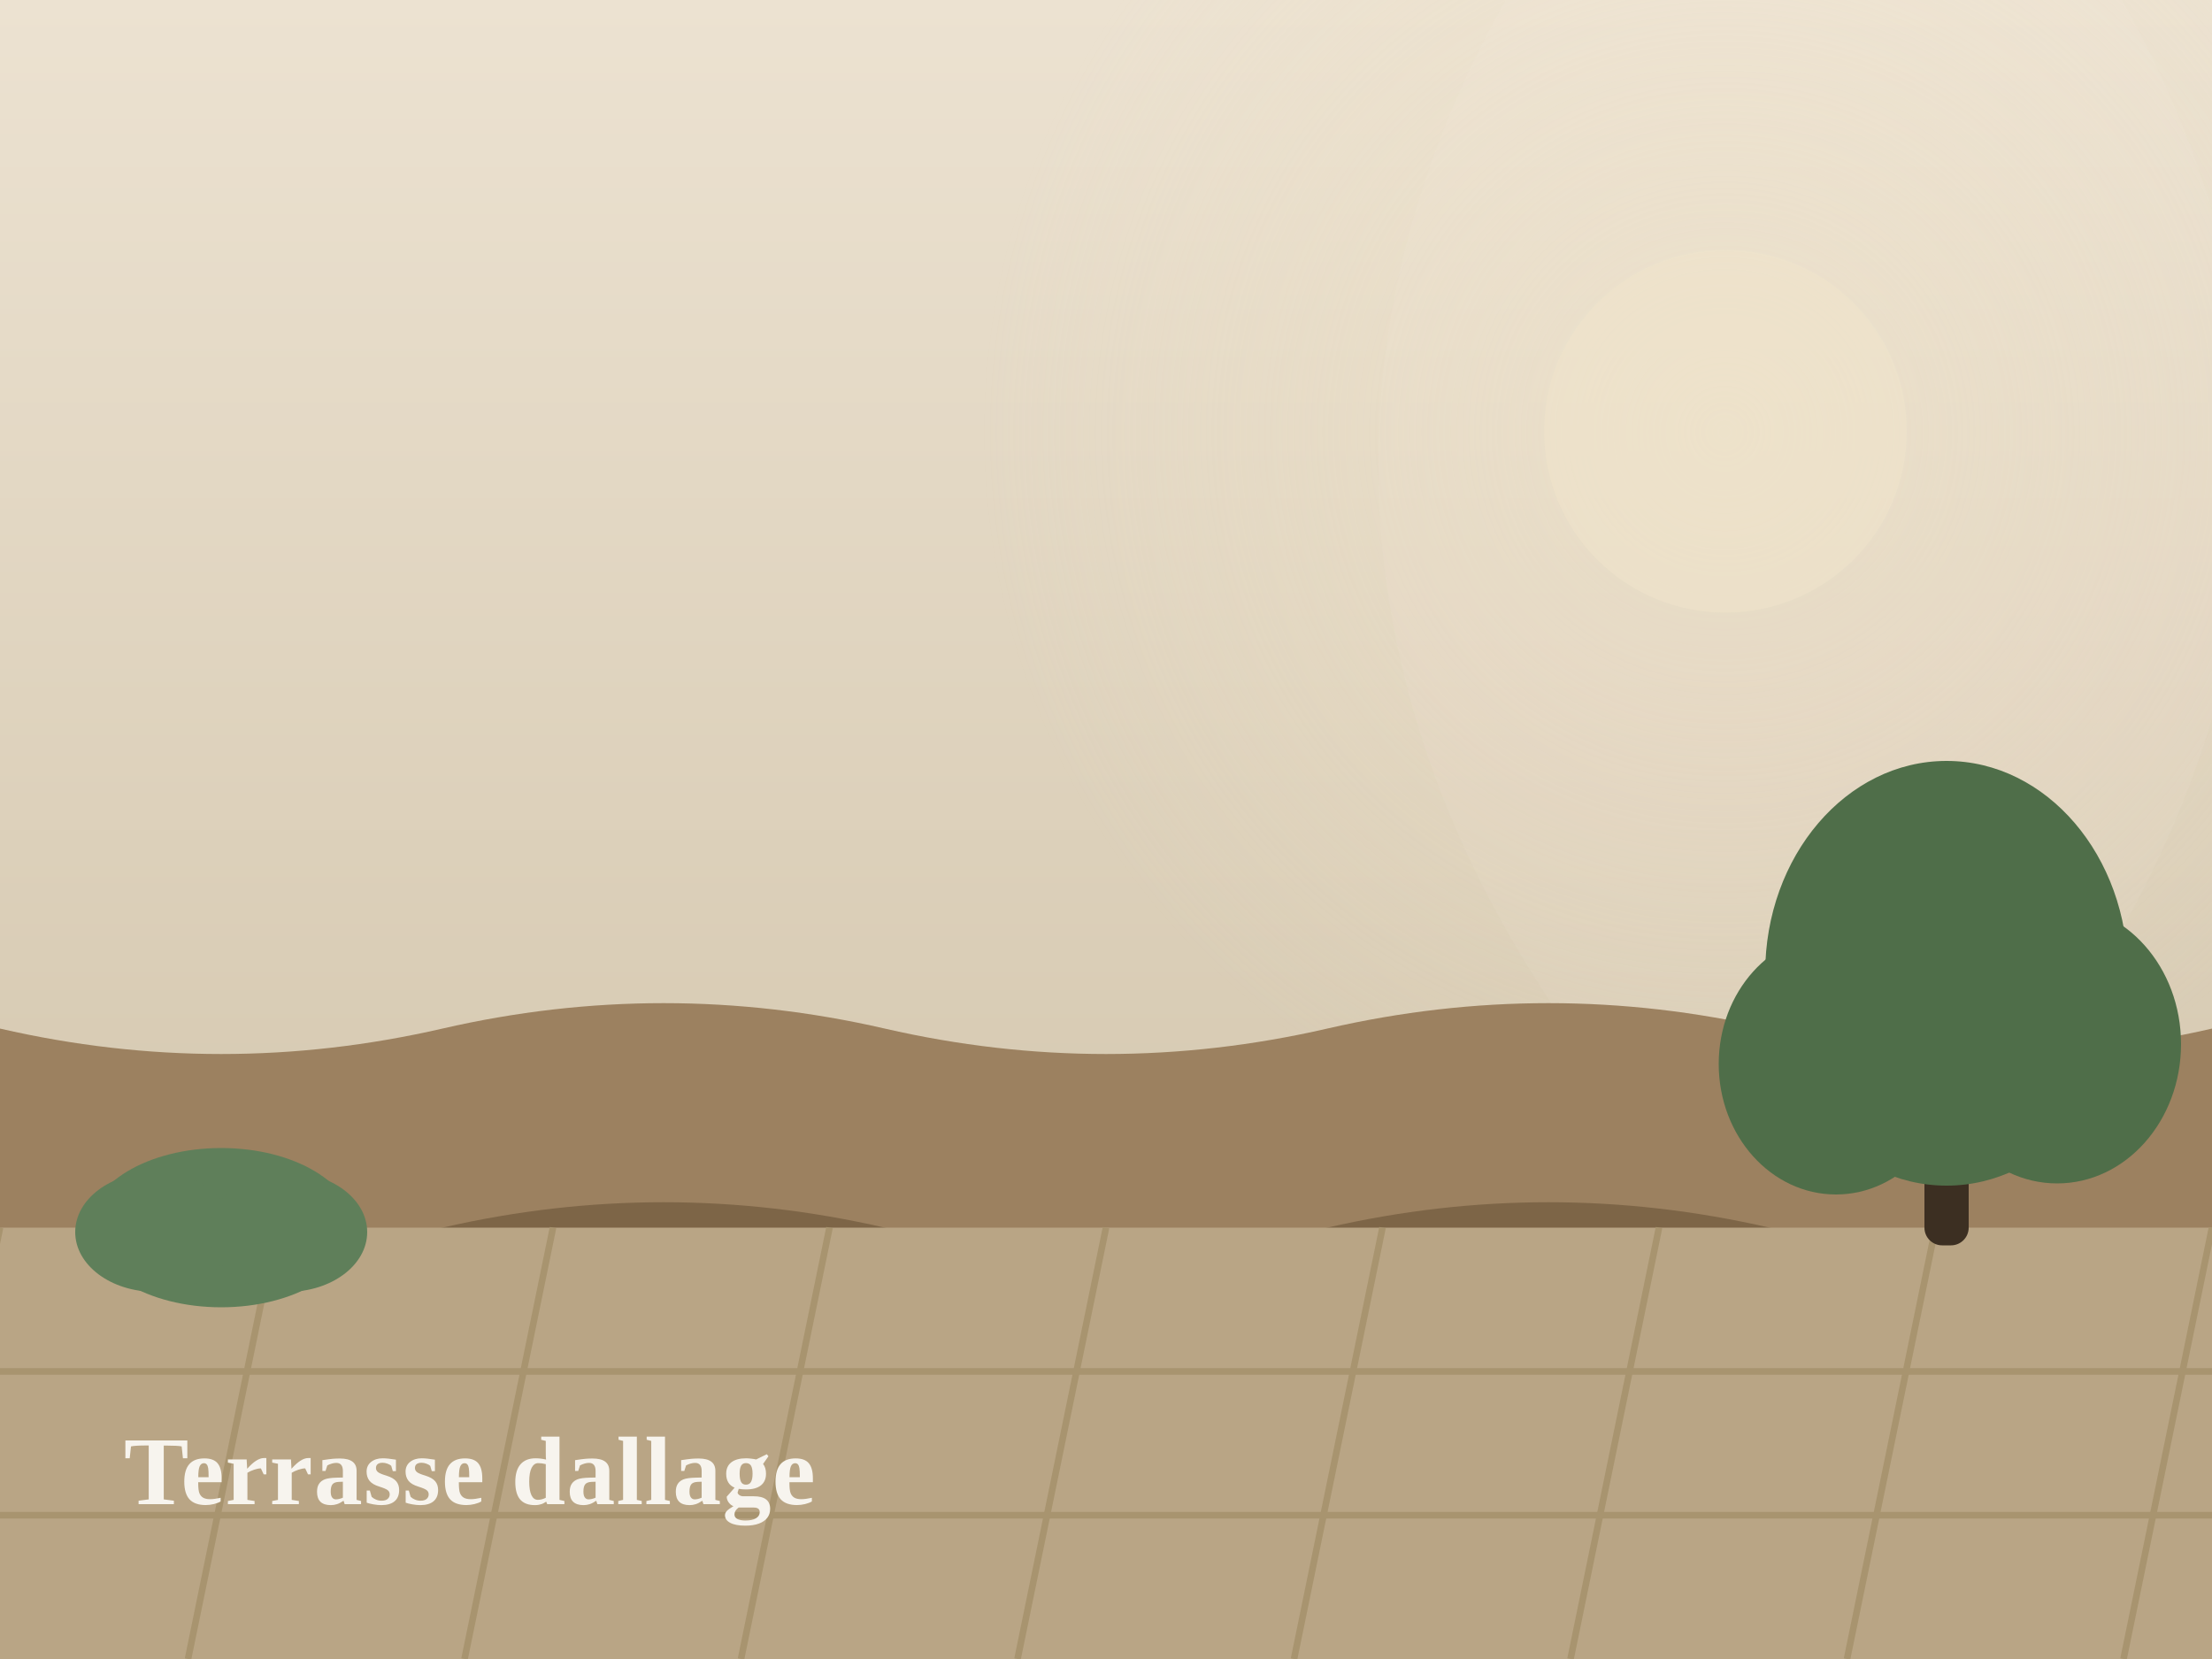
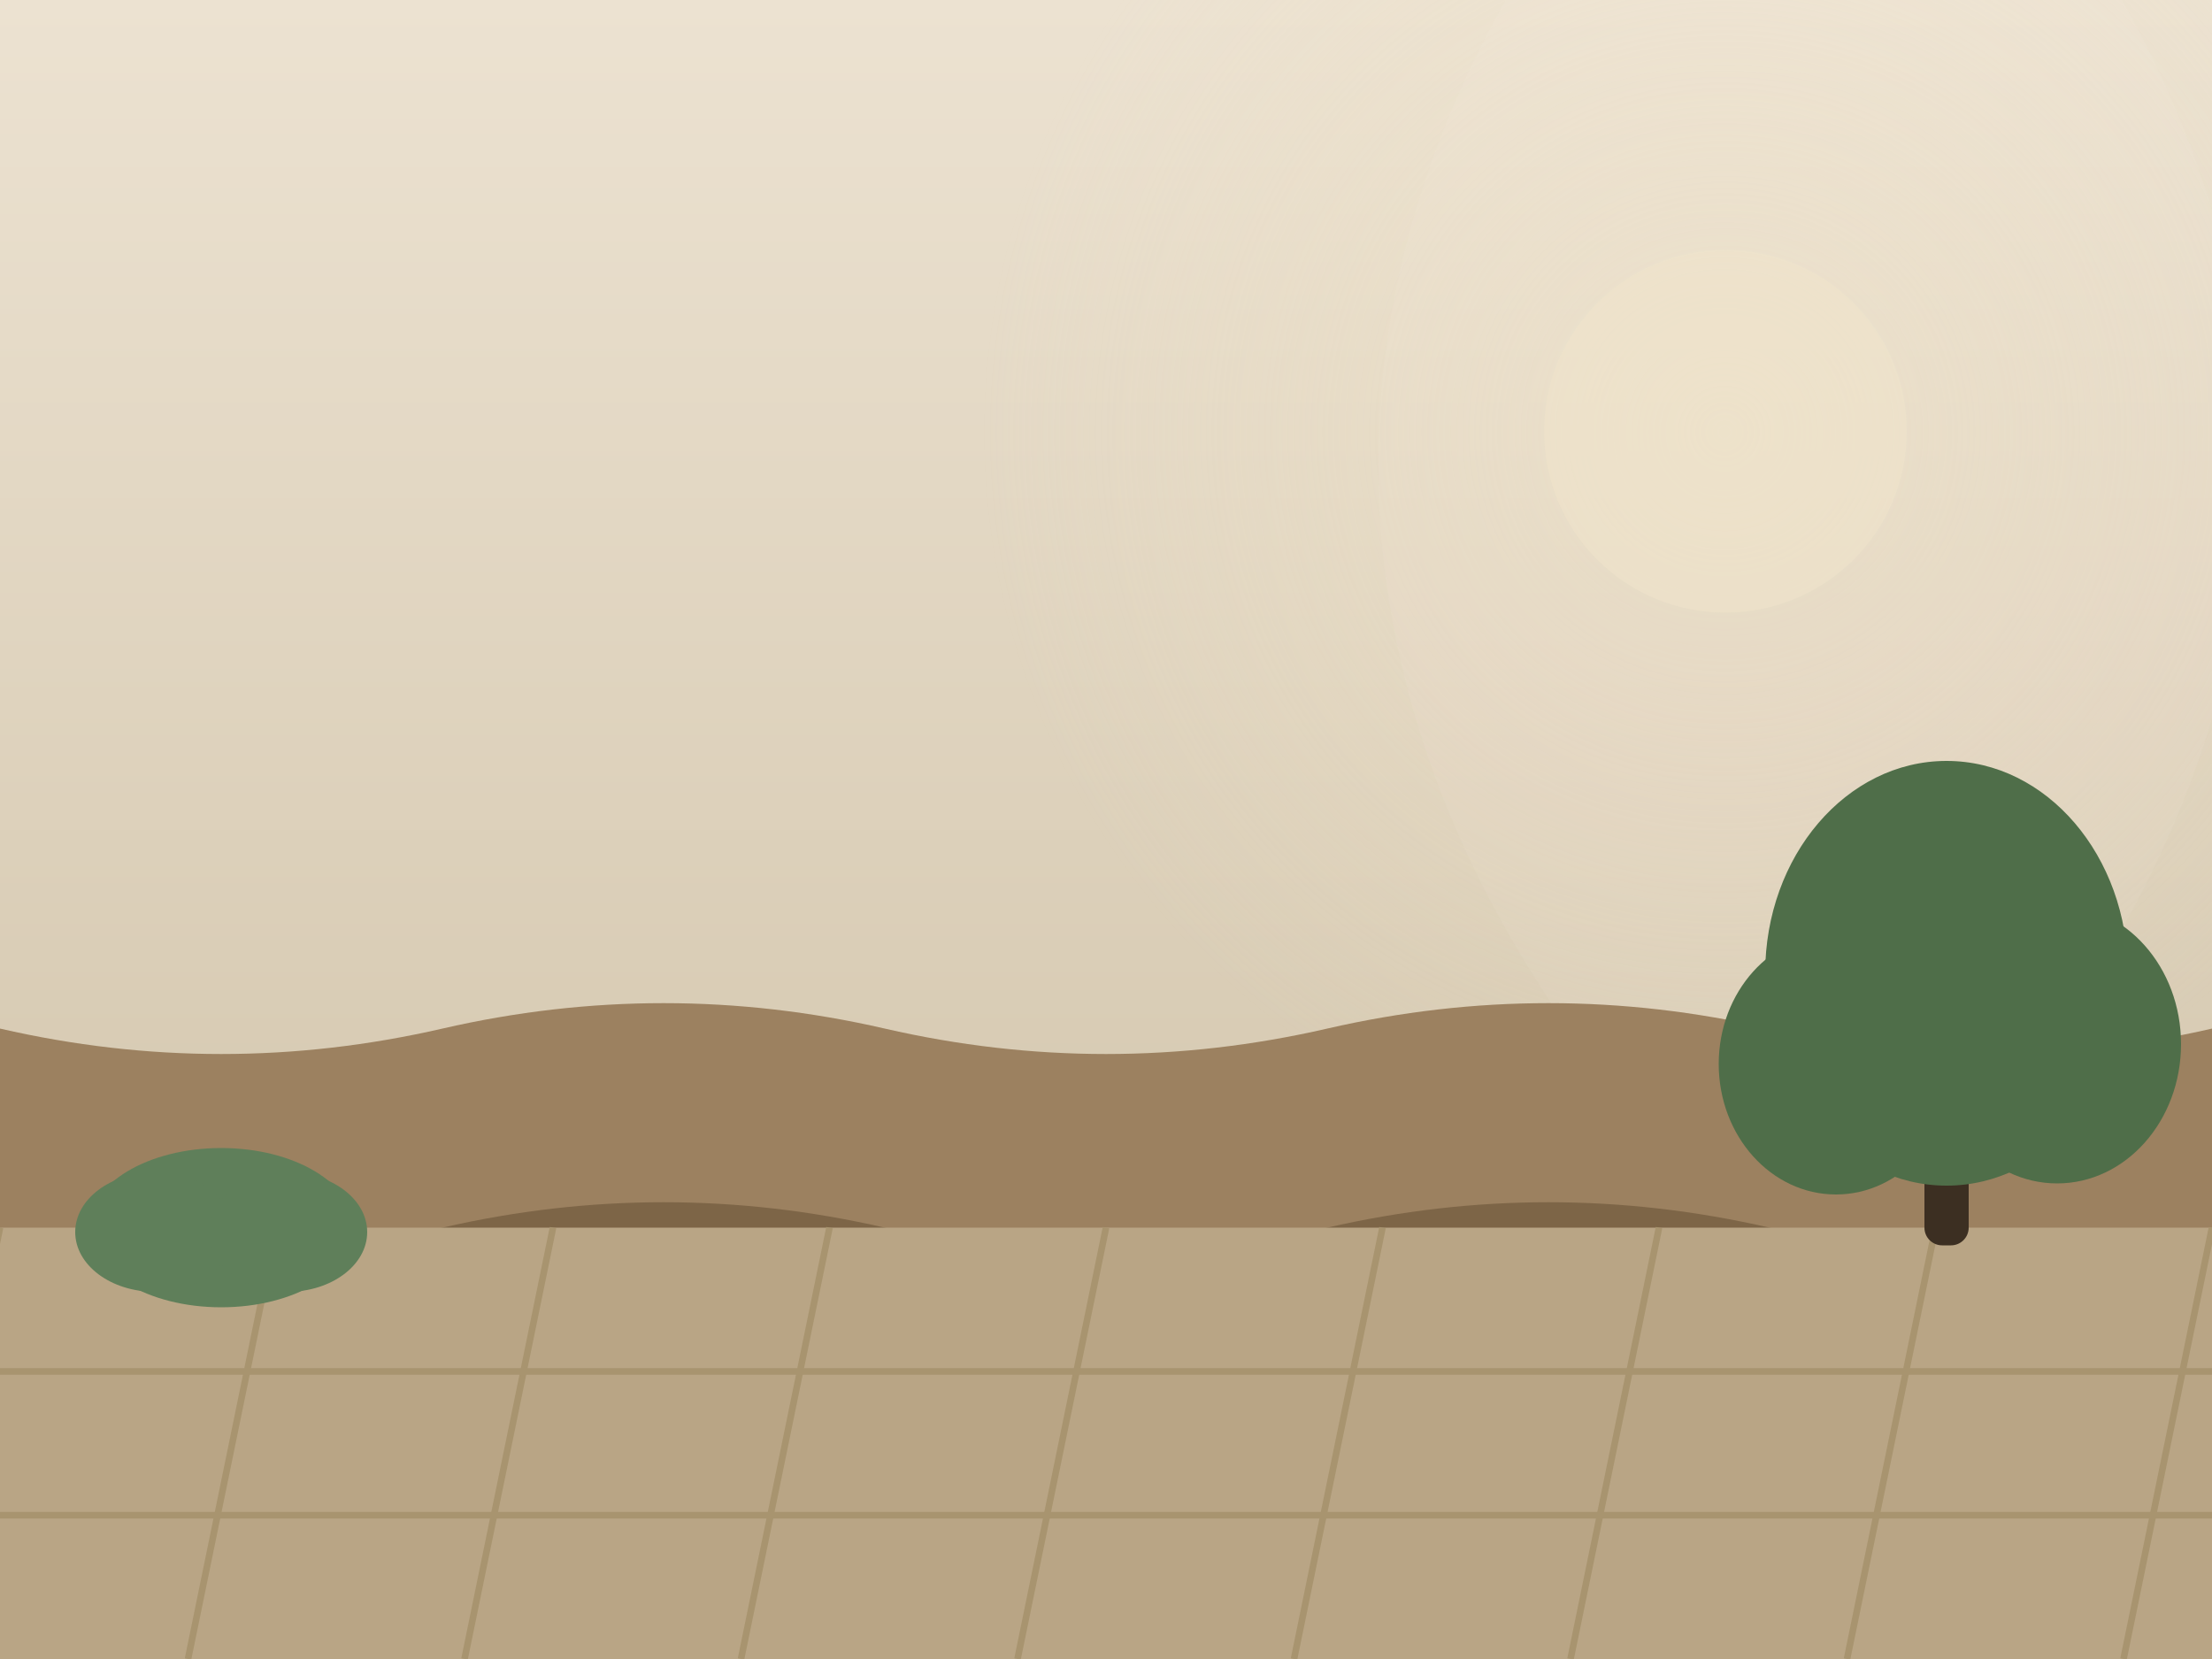
- <svg xmlns="http://www.w3.org/2000/svg" viewBox="0 0 1000 750" preserveAspectRatio="xMidYMid slice" role="img" aria-label="Terrasse dallage">
+ <svg xmlns="http://www.w3.org/2000/svg" viewBox="0 0 1000 750" preserveAspectRatio="xMidYMid slice" role="img" aria-label="Réalisation paysagère">
  <defs>
    <linearGradient id="sky" x1="0" y1="0" x2="0" y2="1">
      <stop offset="0" stop-color="#ece2d1" />
      <stop offset="1" stop-color="#cdbfa4" />
    </linearGradient>
    <radialGradient id="orb">
      <stop offset="0" stop-color="#efe3c9" stop-opacity="0.5" />
      <stop offset="1" stop-color="#efe3c9" stop-opacity="0" />
    </radialGradient>
  </defs>
  <rect width="1000" height="750" fill="url(#sky)" />
  <circle cx="780" cy="195" r="338" fill="url(#orb)" />
  <circle cx="780" cy="195" r="82" fill="#efe3c9" opacity="0.5" />
  <g opacity="0.06" fill="#F7F4EE">
    <path d="M820.0 -165 C 1082.5 60, 1082.5 360.0, 820.0 585.0 C 557.5 360.0, 557.5 60, 820.0 -165 Z" />
    <rect x="818.0" y="-165" width="4" height="750.0" rx="2" />
  </g>
  <path d="M0 465.0 Q 100 488 200 465 Q 300 442 400 465 Q 500 488 600 465 Q 700 442 800 465 Q 900 488 1000 465 L 1000 9999 L 0 9999 Z" fill="#9c8160" opacity="1.0" />
  <path d="M0 555.0 Q 100 578 200 555 Q 300 532 400 555 Q 500 578 600 555 Q 700 532 800 555 Q 900 578 1000 555 L 1000 9999 L 0 9999 Z" fill="#7d6547" opacity="1.0" />
  <path d="M0 645.0 Q 100 668 200 645 Q 300 622 400 645 Q 500 668 600 645 Q 700 622 800 645 Q 900 668 1000 645 L 1000 9999 L 0 9999 Z" fill="#5e4a33" opacity="1.0" />
  <rect x="0" y="555" width="1000" height="195" fill="#b9a585" />
  <line x1="0" y1="555" x2="-40" y2="750" stroke="#a8946f" stroke-width="3" />
  <line x1="125" y1="555" x2="85" y2="750" stroke="#a8946f" stroke-width="3" />
  <line x1="250" y1="555" x2="210" y2="750" stroke="#a8946f" stroke-width="3" />
  <line x1="375" y1="555" x2="335" y2="750" stroke="#a8946f" stroke-width="3" />
  <line x1="500" y1="555" x2="460" y2="750" stroke="#a8946f" stroke-width="3" />
  <line x1="625" y1="555" x2="585" y2="750" stroke="#a8946f" stroke-width="3" />
  <line x1="750" y1="555" x2="710" y2="750" stroke="#a8946f" stroke-width="3" />
  <line x1="875" y1="555" x2="835" y2="750" stroke="#a8946f" stroke-width="3" />
  <line x1="1000" y1="555" x2="960" y2="750" stroke="#a8946f" stroke-width="3" />
  <line x1="0" y1="620" x2="1000" y2="620" stroke="#a8946f" stroke-width="3" />
  <line x1="0" y1="685" x2="1000" y2="685" stroke="#a8946f" stroke-width="3" />
  <rect x="870" y="472" width="20" height="91" rx="8" fill="#3c2f22" />
  <ellipse cx="880" cy="440" rx="82" ry="96" fill="#4f6e49" />
  <ellipse cx="830" cy="481" rx="53" ry="59" fill="#4f6e49" />
  <ellipse cx="930" cy="472" rx="56" ry="63" fill="#4f6e49" />
  <ellipse cx="100" cy="555" rx="60" ry="36" fill="#5f7f5a" />
  <ellipse cx="70" cy="557" rx="36" ry="27" fill="#5f7f5a" />
  <ellipse cx="130" cy="557" rx="36" ry="27" fill="#5f7f5a" />
-   <g font-family="Georgia, 'Times New Roman', serif">
-     <text x="56" y="680" font-size="44" fill="#F7F4EE" font-weight="600" letter-spacing="0.5">Terrasse dallage</text>
-   </g>
</svg>
